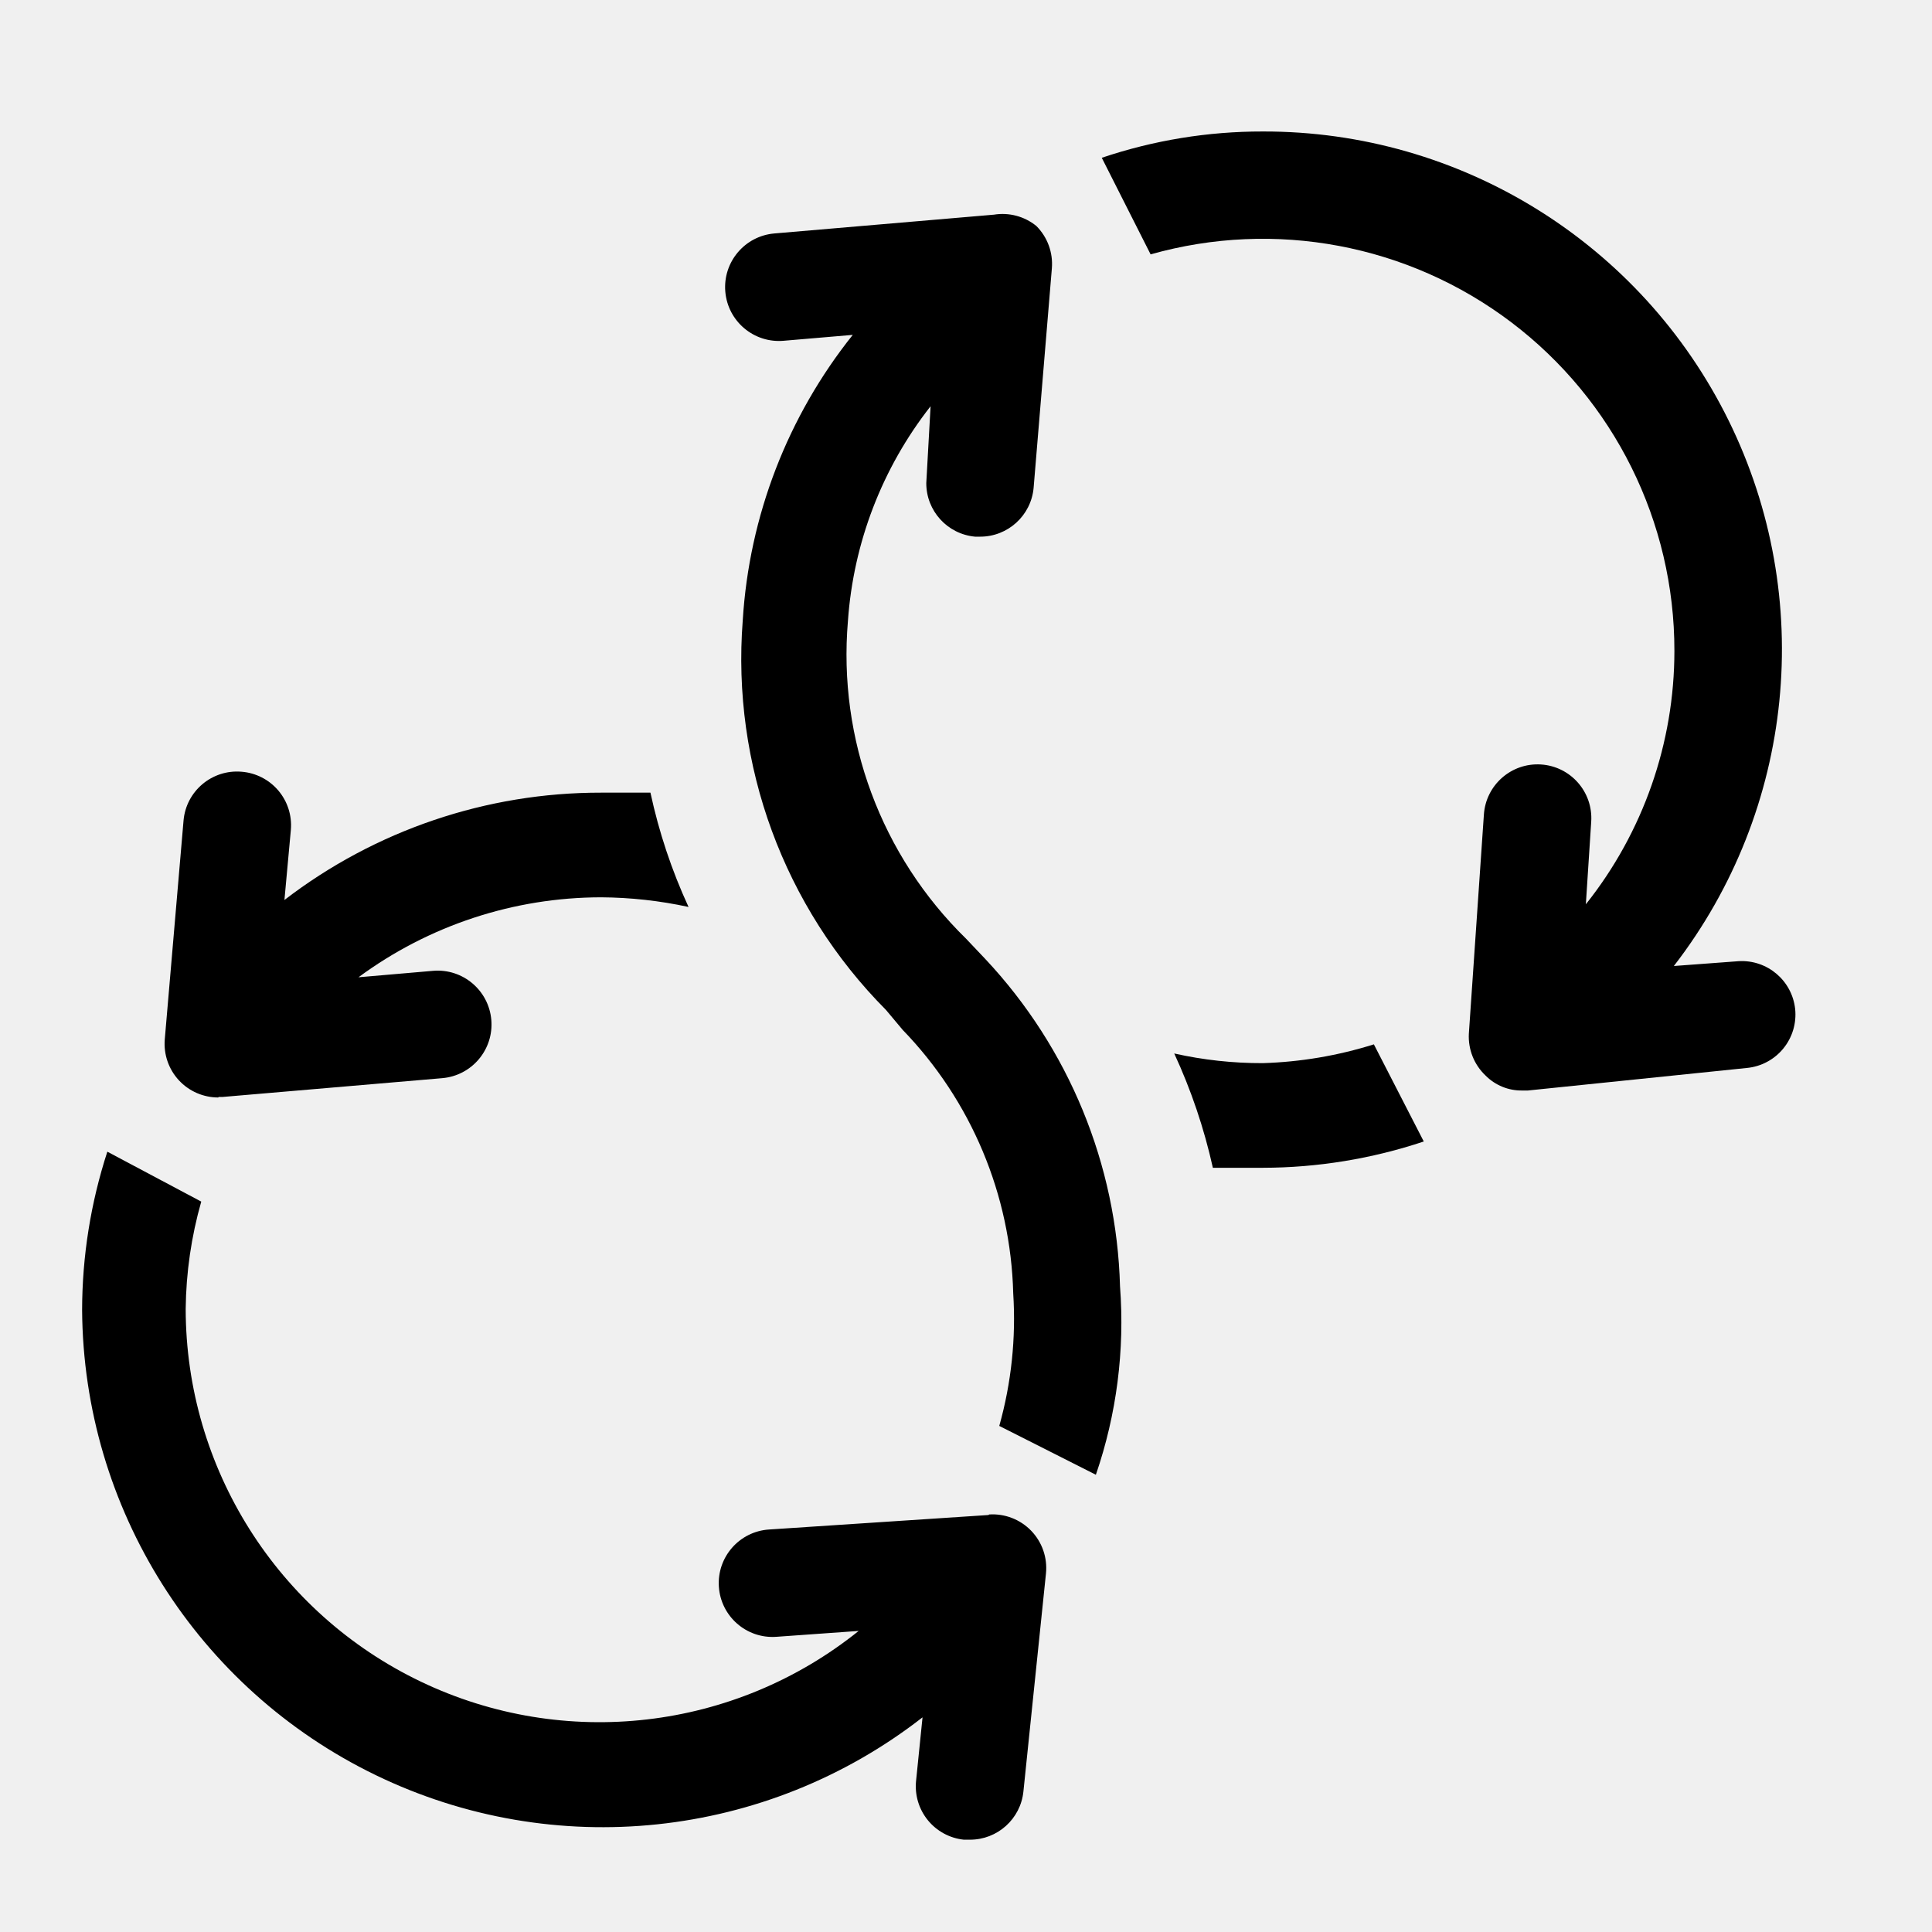
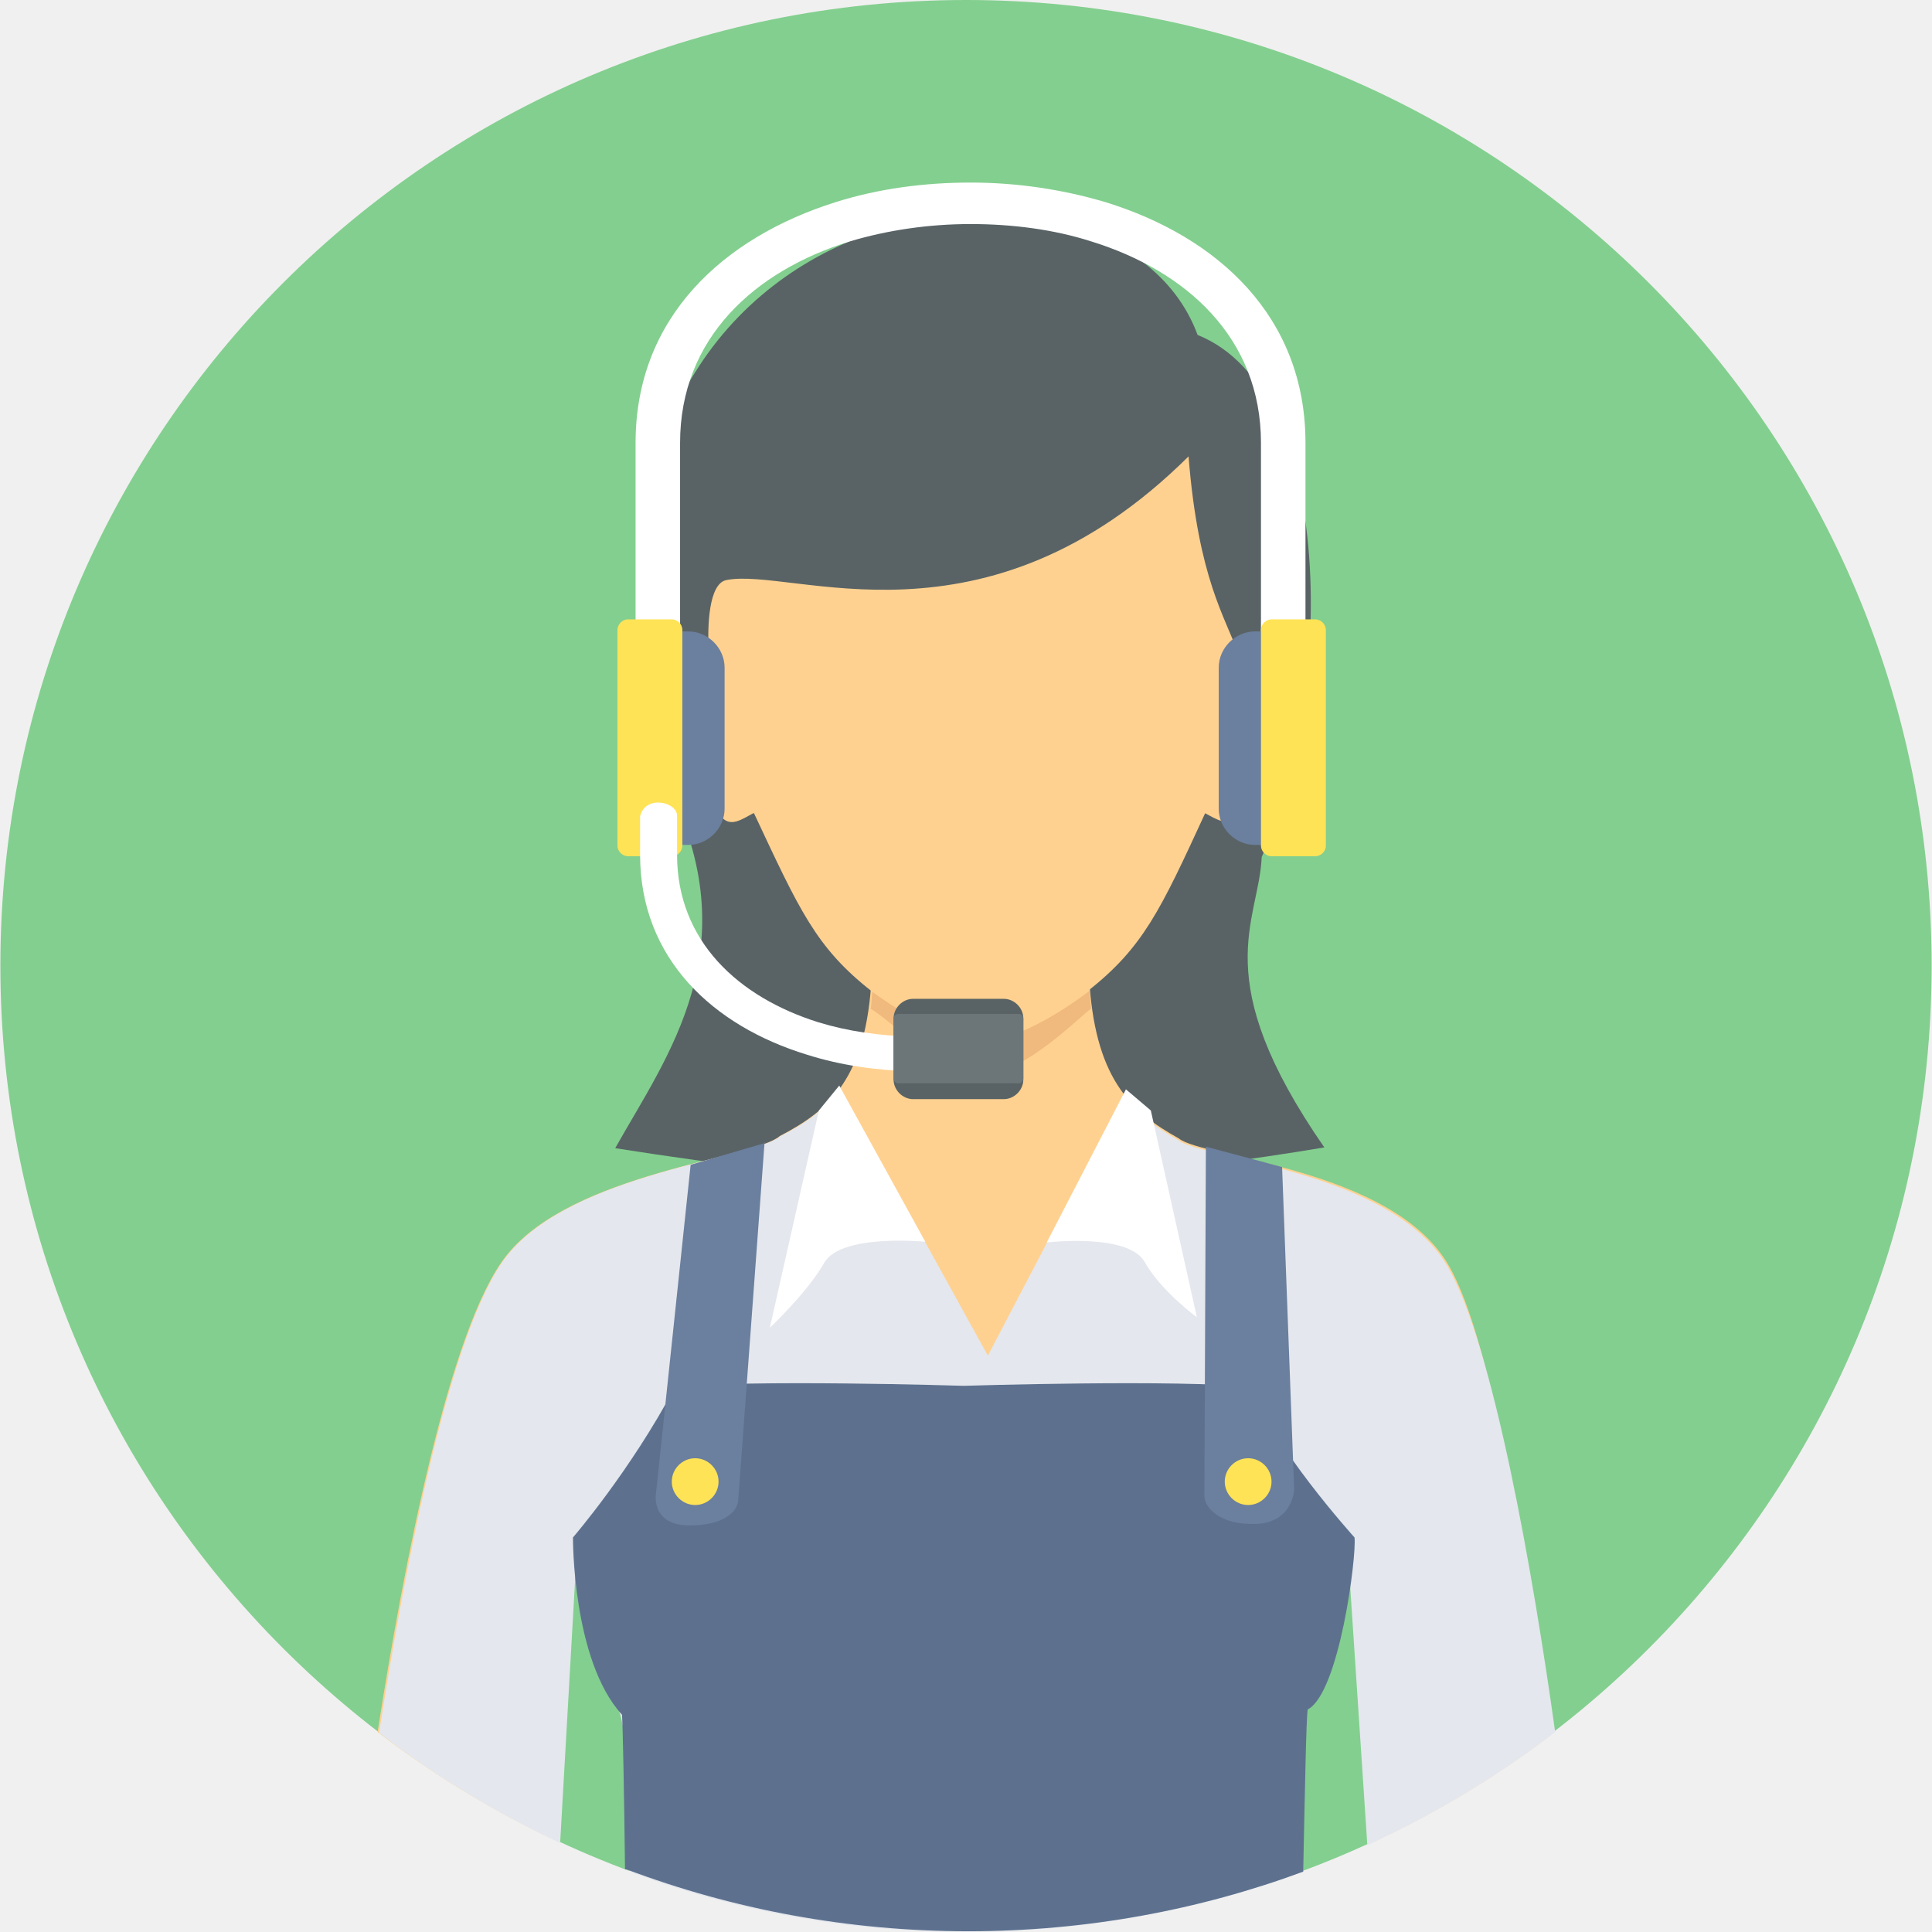
- <svg xmlns="http://www.w3.org/2000/svg" fill="#000000" width="800px" height="800px" viewBox="0 0 36 36">
-   <g id="a9b55181-08cd-4e23-b315-7b35ac037aca" data-name="Layer 3">
-     <path d="M23.53,19.81a7.45,7.45,0,0,1-1.65-.18,10.48,10.48,0,0,1,.72,2.13c.3,0,.61,0,.93,0a9.52,9.52,0,0,0,3-.49l-.93-1.81A7.67,7.67,0,0,1,23.53,19.81Z" />
-     <path d="M18.36,17.87,18,17.49a7.4,7.4,0,0,1-2.2-5.92,7.31,7.31,0,0,1,1.54-4L17.26,9A1,1,0,0,0,18.17,10h.09a1,1,0,0,0,1-.91L19.6,5a1,1,0,0,0-.29-.79A1,1,0,0,0,18.52,4l-4.09.35a1,1,0,0,0,.17,2l1.29-.11a9.45,9.45,0,0,0-2.05,5.32,9.28,9.28,0,0,0,2.67,7.26l.31.37a7.33,7.33,0,0,1,2.06,4.91,7.39,7.39,0,0,1-.26,2.47l1.8.91a8.76,8.76,0,0,0,.45-3.51A9.28,9.28,0,0,0,18.36,17.87Z" />
-     <path d="M32.4,17.91,31.19,18A9.65,9.65,0,0,0,23.53,2.45a9.33,9.33,0,0,0-3,.49l.91,1.8a7.67,7.67,0,0,1,9.76,7.39,7.58,7.58,0,0,1-1.65,4.72l.1-1.54a1,1,0,1,0-2-.13l-.28,4.08a1,1,0,0,0,.31.78.94.94,0,0,0,.69.28h.1l4.08-.42a1,1,0,0,0,.9-1.1A1,1,0,0,0,32.4,17.91Z" />
-     <path d="M4.07,20.44h.08l4.09-.35a1,1,0,1,0-.17-2l-1.39.12a7.63,7.63,0,0,1,4.52-1.49,7.9,7.9,0,0,1,1.63.18,10.23,10.23,0,0,1-.71-2.13c-.3,0-.61,0-.92,0a9.66,9.66,0,0,0-5.9,2l.12-1.31a1,1,0,0,0-.92-1.08,1,1,0,0,0-1.08.91l-.35,4.08a1,1,0,0,0,1,1.08Z" />
-     <path d="M18.42,28.23l-4.09.27a1,1,0,0,0,.13,2L16,30.39a7.71,7.71,0,0,1-12.54-6,7.6,7.6,0,0,1,.29-2L2,21.46a9.59,9.59,0,0,0-.47,2.95A9.7,9.7,0,0,0,17.19,32l-.12,1.18a1,1,0,0,0,.89,1.1h.11a1,1,0,0,0,1-.9l.42-4.06a1,1,0,0,0-1.06-1.1Z" />
-   </g>
+ <svg xmlns="http://www.w3.org/2000/svg" version="1.1" width="800px" height="800px">
+   <svg height="800px" width="800px" version="1.1" id="SvgjsSvg1001" viewBox="0 0 512.2 512.2" xml:space="preserve">
+     <circle style="fill:#83CF8F;" cx="256.1" cy="256" r="256" />
+     <path style="fill:#596366;" d="M163.1,304.4c13.8-24.6,35.8-53.2,13.6-96.6C132.5,49,294.7,26.6,317.5,88.8  c37,14.8,36.2,95.8,17,138.4c-0.8,17.4-14.6,32,16.6,77C268.5,318,220.5,313.4,163.1,304.4z" />
+     <path style="fill:#FFD190;" d="M231.1,258.8c-1.4,27-11,35.4-24.4,42.4c-6.8,6-54.8,9.6-72.4,31.6c-15.2,19-27.4,82.8-34.2,126.4  c14.2,10.8,29.4,20.2,45.6,28l7.4-79.6c0,0,5.4,39.4,10.4,44.8c2.8,3.2,3.6,21,3.8,38.4l21.2,12.2c21.6,6,44.2,9,67.8,9  c22.2,0,43.6-2.8,64-8l22.8-13.2c0.2-17.2-0.2-34,3.8-38.4c4-4.4,10.4-44.8,10.4-44.8l6.2,81c16.6-7.6,32.2-17,46.6-27.8  c-5-42-13.8-104.6-26.2-125.6c-15.2-25.6-65.2-28.2-71.4-33.4c-13-7.2-22.4-16.2-23.8-43.2c0,0-19.4,15-31.4,12.8  c-12-2.4-25.8-12.8-25.8-12.8L231.1,258.8z" />
+     <path style="fill:#E4E7ED;" d="M222.9,288.4c-4.2,5.8-9.6,9.6-16,12.8c-6.8,6-54.8,9.6-72.4,31.6c-15.2,19-27.2,83-34,126.6  c14.8,11.4,31,21.2,48,29.2l4.6-80.8c0,0,6.6,40.8,10.4,44.8c2.8,3,3.2,24.8,3.4,43.6c27.8,10.4,57.8,16,89.2,16  c30.6,0,60-5.4,87.2-15.2c0.2-18.8,0.6-41.4,3.4-44.4c3.8-4,10.4-44.8,10.4-44.8l5.4,81.4c17.8-8.2,34.4-18.2,49.8-30  c-5.8-41.6-16.4-102.8-28.6-123.6c-15.2-25.6-65.2-28.2-71.4-33.4c-5.6-3.2-10.4-6.6-14.4-11.6l-36,68.8l-39.2-71H222.9z" />
+     <path style="fill:#F0B97D;" d="M230.5,267.2c7,4.2,18.8,17.4,30,17.6c11,0.2,26.6-16.2,28.8-17.4c-0.2-1.6-0.4-3.2-0.4-4.8l-0.2,0.2  l0,0l0,0c-0.6,0.4-19.6,15.4-31.4,13c-11.8-2.2-25-12.4-25.8-13l-0.2-0.2c-0.2,1.6-0.2,3.2-0.4,4.6H230.5z" />
+     <path style="fill:#FFD190;" d="M199.9,215.6c12,25.6,16.4,35.6,31.2,47.2c0,0,13.8,10.6,25.8,13c12,2.4,31.4-13,31.4-13  c14.8-11.6,19.4-21.6,31.2-47.2c3,1.6,6,3.6,8.4,1c2.4-2.8,13.8-38.2,11.6-43c-2-4.8-6.2-1.4-7,0.4c-0.6,0.8-1.2,4.4-2,4.4  c-0.8,0-1-1.6-2.2-5c-3.4-9.8-10.6-19.8-13.2-52.4c-54.2,53.8-105,29.2-122.6,32.8c-4.6,1-5,12.2-4.6,18.8c0,0.8,1.2,3.8,0.8,4  c-0.6,0-2.4-3-2.8-3.2c-17.6-11.4,5,42.6,5.4,43.2c2.4,2.8,5.4,0.6,8.4-1H199.9z" />
+     <path style="fill:#5D718F;" d="M165.7,495.6c-0.2-18.2-0.6-39.2-0.8-41c-13.2-14.4-13-47-13-47s15.2-17.6,27-39.8  c18.8-2.2,76.6-0.4,76.6-0.4s57.6-1.8,76.6,0.4c4.4,14.8,27,39.8,27,39.8c0.6,4.8-4,41.2-12.4,45.6c-0.4,1.4-0.8,24-1.2,43  c-27.6,10.2-57.6,15.8-88.8,15.8c-31.8,0-62.4-5.8-90.6-16.4H165.7z" />
+     <g>
+       <path style="fill:#6B7F9E;" d="M202.7,302.8l-7,95c-0.2,3-4,6.8-13.6,6.6c-9.6-0.4-8.2-8.4-8.2-8.4l9.2-87.2l19.8-5.8L202.7,302.8z   " />
+       <path style="fill:#6B7F9E;" d="M319.7,304.2l-0.4,92.4c0,3,4,7.8,13.8,7.4c9.6-0.4,10-9,10-9l-3.2-85.6l-20.2-5.4V304.2z" />
+     </g>
+     <g>
+       <path style="fill:#FFE356;" d="M184.3,386.6c3.4,0,6.2,2.8,6.2,6.2c0,3.4-2.8,6.2-6.2,6.2s-6.2-2.8-6.2-6.2   C178.1,389.4,180.9,386.6,184.3,386.6z" />
+       <path style="fill:#FFE356;" d="M330.9,386.6c3.4,0,6.2,2.8,6.2,6.2c0,3.4-2.8,6.2-6.2,6.2c-3.4,0-6.2-2.8-6.2-6.2   C324.7,389.4,327.5,386.6,330.9,386.6z" />
+     </g>
+     <g>
+       <path style="fill:#FFFFFF;" d="M222.5,287.8l22.8,41.4c0,0-22.4-2.2-26.8,5.6c-4.4,7.8-14.4,17.2-14.4,17.2l13-57.6L222.5,287.8z" />
+       <path style="fill:#FFFFFF;" d="M298.5,288.8l-21,40.6c0,0,21.6-2.6,26,5.2s13.8,14.6,13.8,14.6l-12.2-54.8L298.5,288.8z" />
+       <path style="fill:#FFFFFF;" d="M346.1,117.4v63.8h-11.8v-63.8c0-27.8-19.8-45.6-45-53.4c-10-3.2-21-4.6-32-4.6c-11,0-22,1.6-32,4.6   c-25.2,7.8-45,25.6-45,53.4v63.8h-11.8v-63.8c0-33.2,23.2-54.4,53-63.8c11.4-3.6,23.6-5.2,35.8-5.2c12.2,0,24.4,1.8,35.8,5.2   C322.9,62.8,346.1,84,346.1,117.4z" />
+     </g>
+     <path style="fill:#6B7F9E;" d="M182.5,167.4h-5.6c-5.2,0-9.6,4.4-9.6,9.6v37.4c0,5.2,4.4,9.6,9.6,9.6h5.6c5.2,0,9.6-4.4,9.6-9.6V177  C192.1,171.8,187.7,167.4,182.5,167.4z" />
+     <path style="fill:#FFE356;" d="M178.1,164.2h-11.6c-1.6,0-2.8,1.4-2.8,2.8v57.2c0,1.6,1.4,2.8,2.8,2.8h11.6c1.6,0,2.8-1.4,2.8-2.8  V167C180.9,165.4,179.5,164.2,178.1,164.2z" />
+     <path style="fill:#6B7F9E;" d="M332.7,167.4h5.6c5.2,0,9.6,4.4,9.6,9.6v37.4c0,5.2-4.4,9.6-9.6,9.6h-5.6c-5.2,0-9.6-4.4-9.6-9.6V177  C323.1,171.8,327.5,167.4,332.7,167.4z" />
+     <path style="fill:#FFE356;" d="M337.1,164.2h11.6c1.6,0,2.8,1.4,2.8,2.8v57.2c0,1.6-1.4,2.8-2.8,2.8h-11.6c-1.6,0-2.8-1.4-2.8-2.8  V167C334.3,165.4,335.7,164.2,337.1,164.2z" />
+     <path style="fill:#FFFFFF;" d="M241.7,274.8c-8.6-0.2-17-1.4-24.8-3.8c-21-6.6-37.4-21.4-37.4-44.4v-10.2c0.2-3.8-8.4-5.8-9.8,0  v10.2c0,27.6,19.4,45.4,44.2,53c8.8,2.8,18.4,4.2,28,4.4v-9L241.7,274.8z" />
+     <path style="fill:#596366;" d="M242.1,264.8h24c2.8,0,5.2,2.4,5.2,5.2v16.2c0,2.8-2.4,5.2-5.2,5.2h-24c-2.8,0-5.2-2.4-5.2-5.2V270  C236.9,267.2,239.3,264.8,242.1,264.8z" />
+     <path style="fill:#6C7678;" d="M238.1,268.8h32c0.6,0,1.2,0.6,1.2,1.2v16c0,0.6-0.6,1.2-1.2,1.2h-32c-0.6,0-1.2-0.6-1.2-1.2v-16  C236.9,269.4,237.5,268.8,238.1,268.8z" />
+   </svg>
+   <style>@media (prefers-color-scheme: light) { :root { filter: none; } }
+ @media (prefers-color-scheme: dark) { :root { filter: none; } }
+ </style>
</svg>
